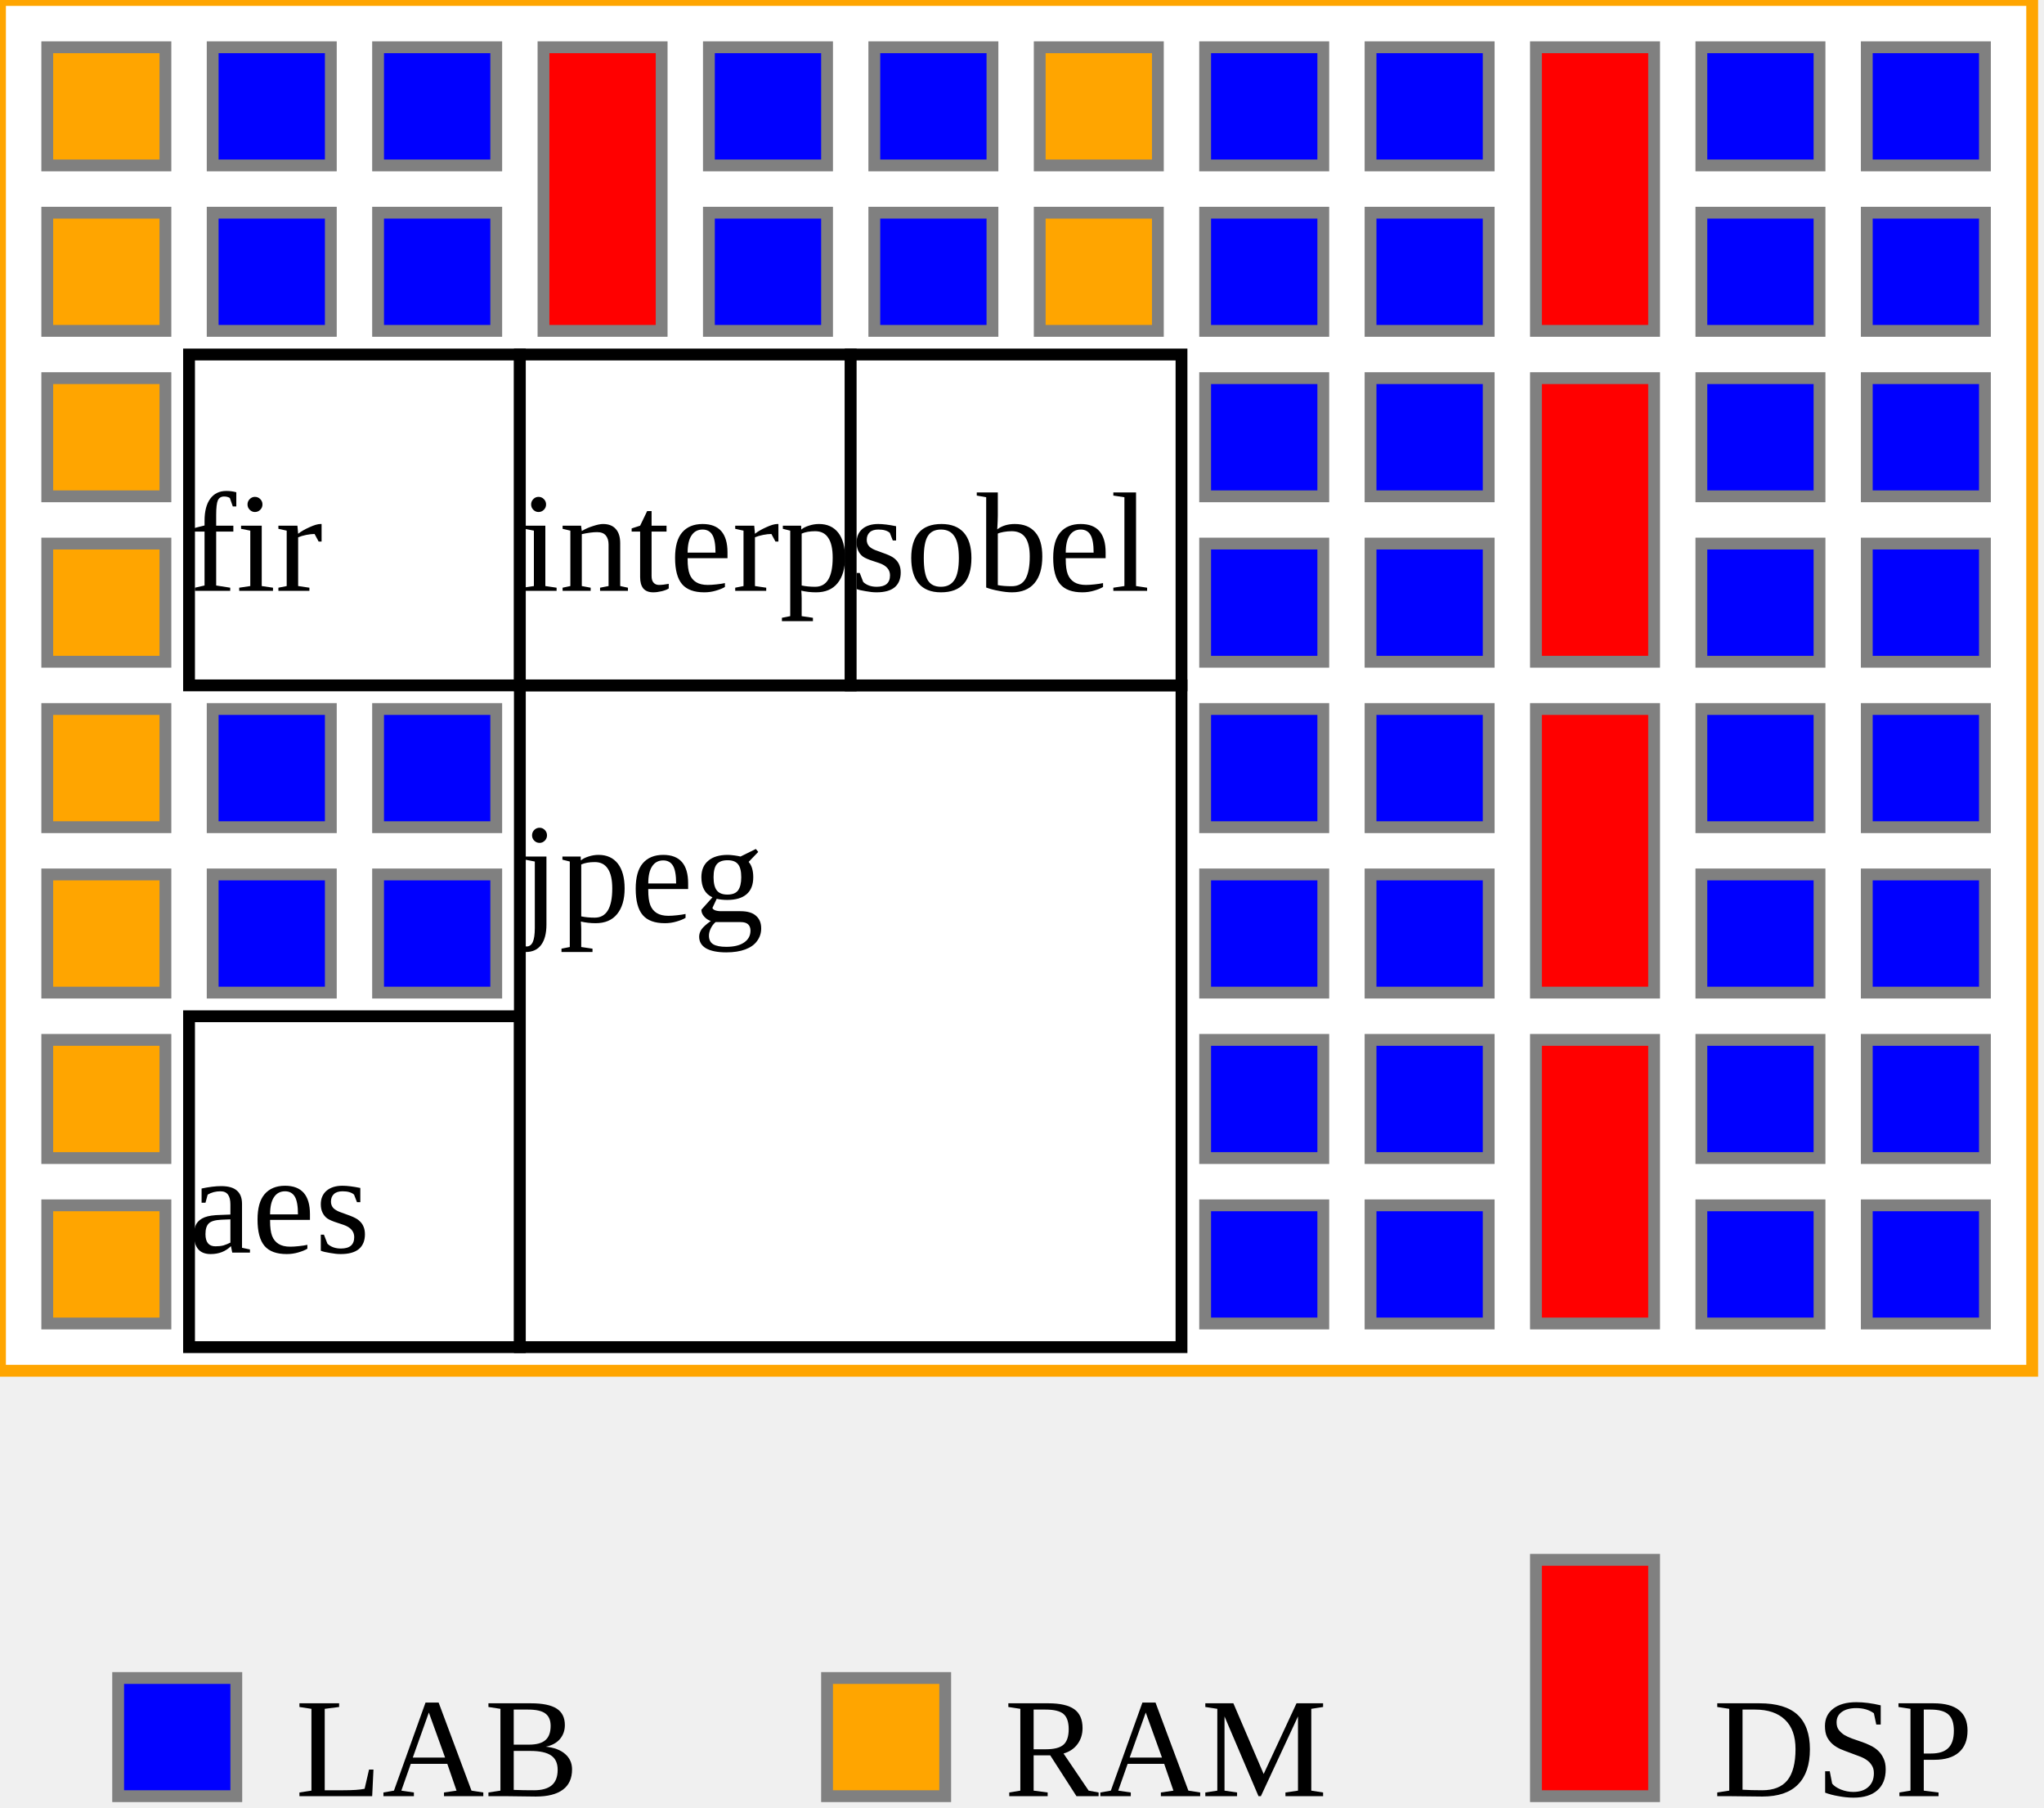
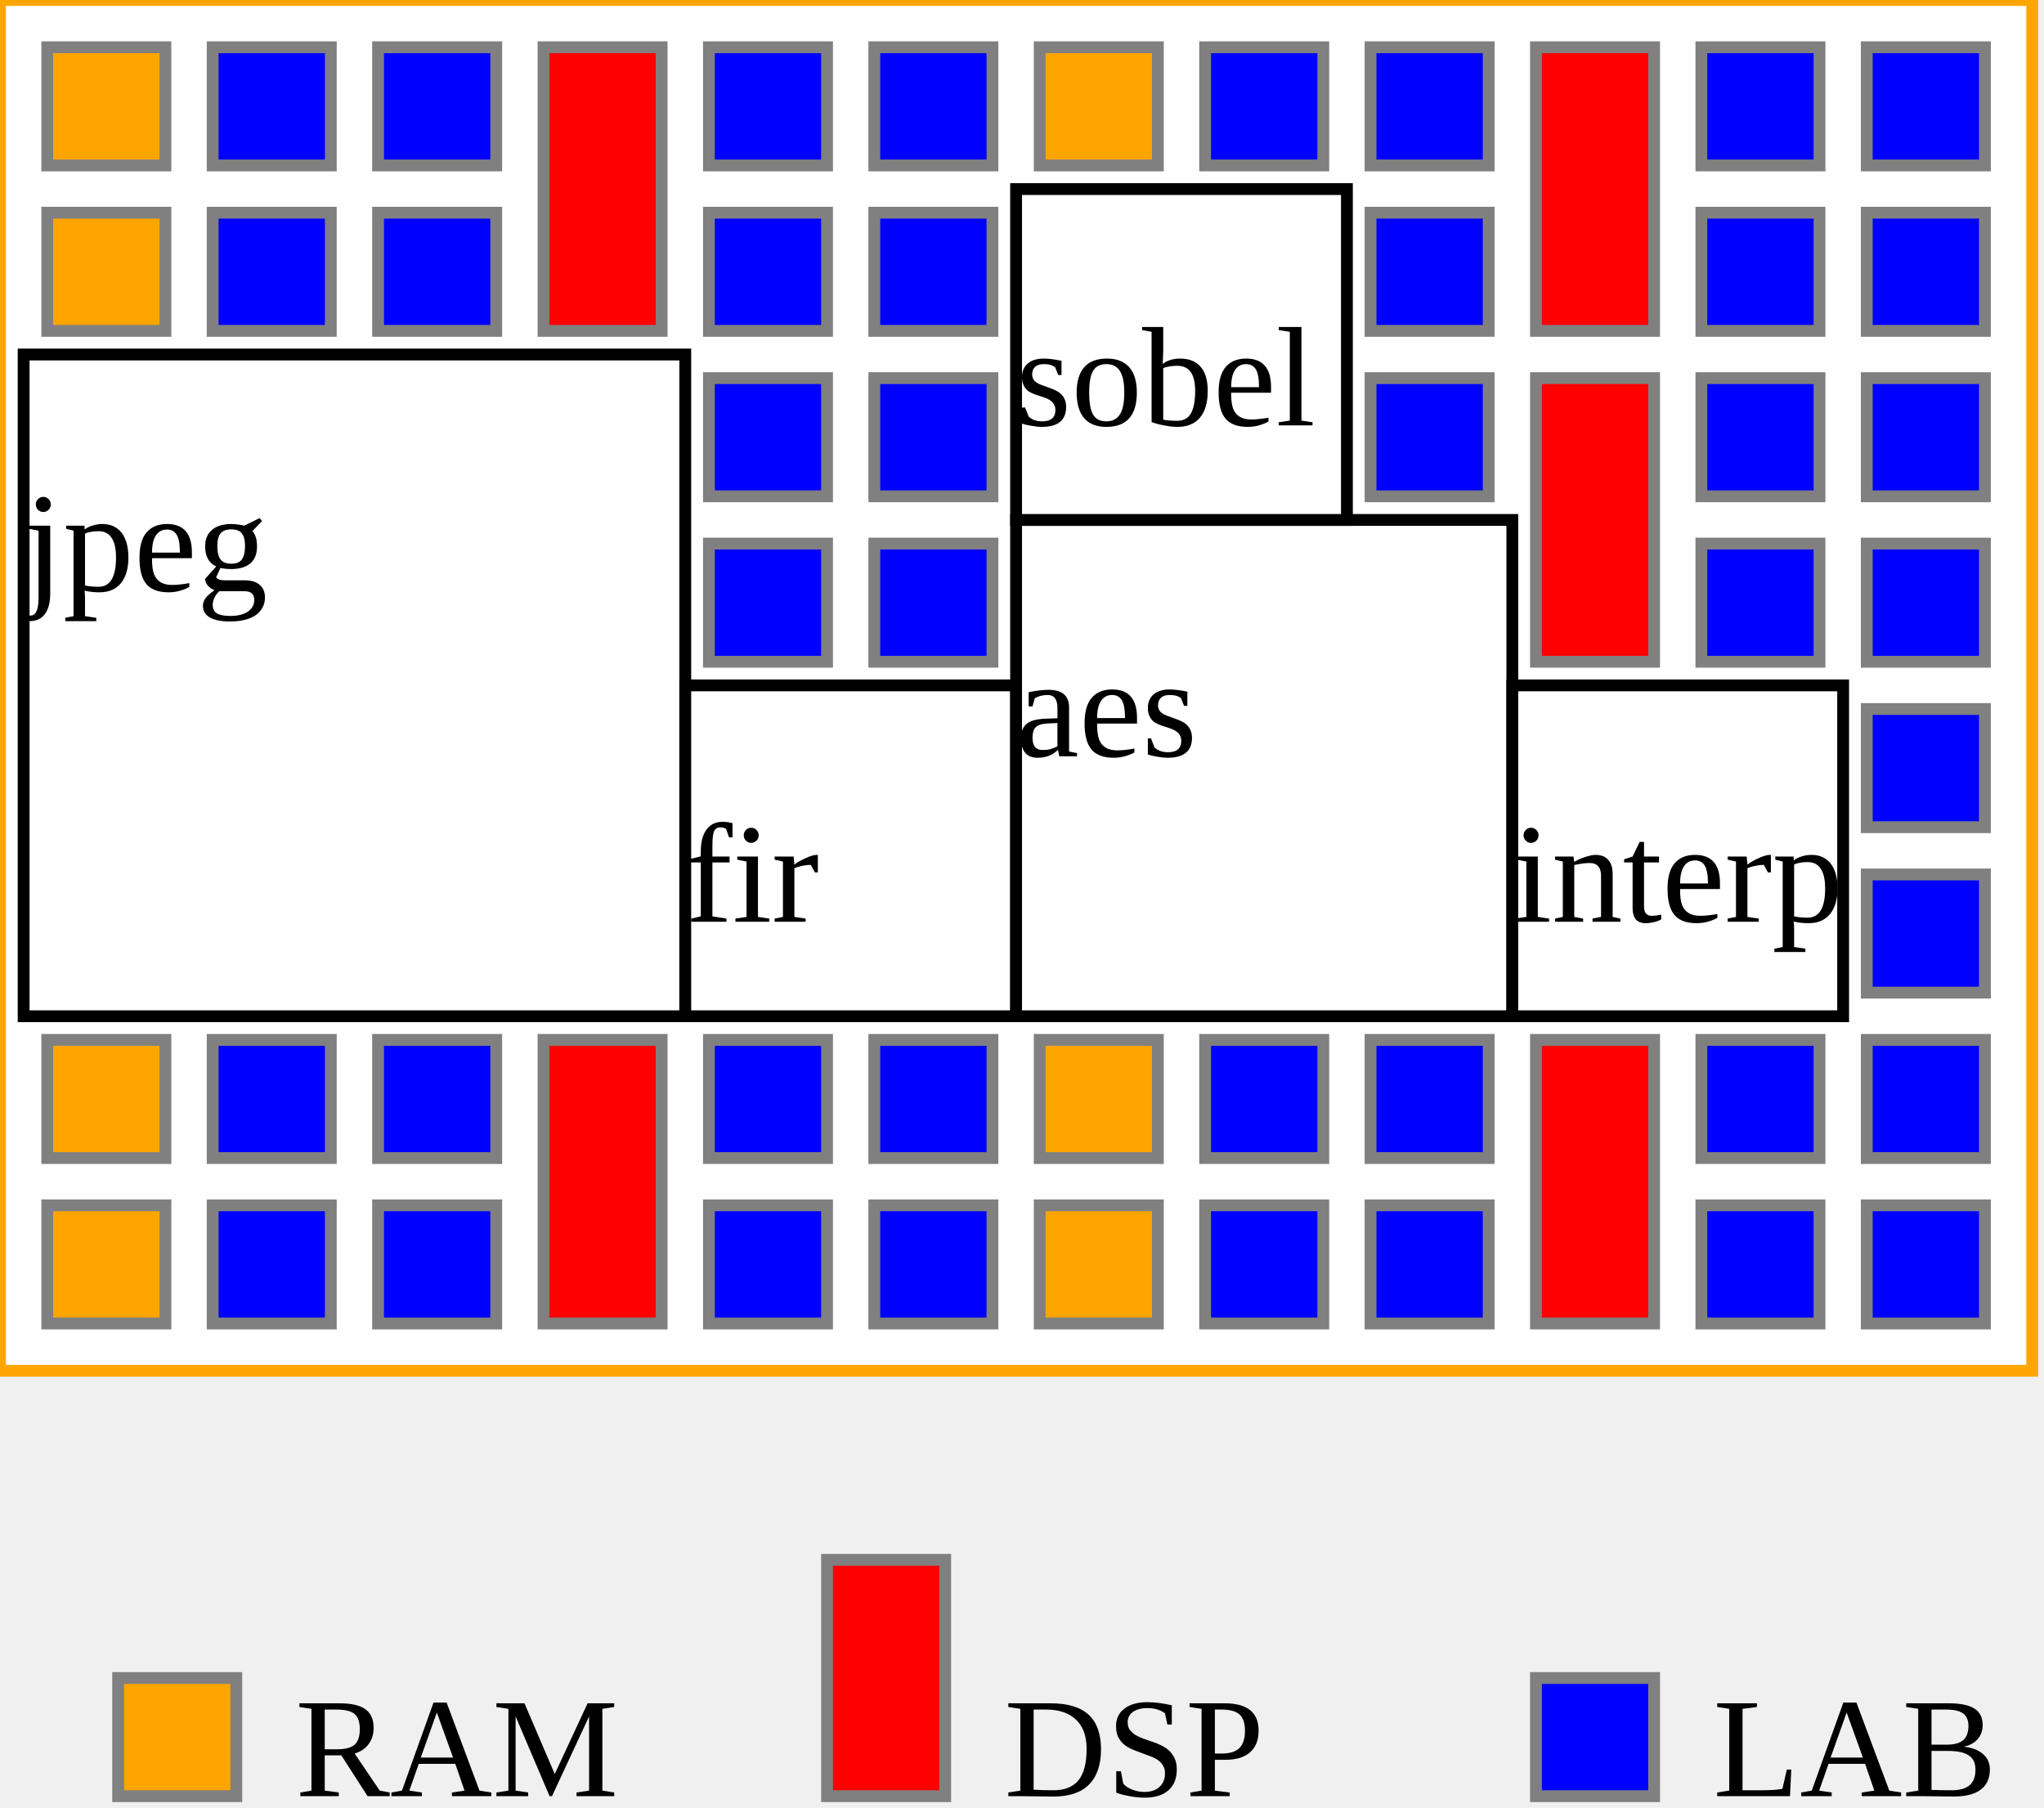
<svg xmlns="http://www.w3.org/2000/svg" baseProfile="tiny" height="100%" version="1.2" width="100%">
  <defs />
-   <rect fill="blue" height="10" stroke="gray" width="10" x="10" y="142" />
-   <text x="25" y="152">LAB</text>
-   <rect fill="orange" height="10" stroke="gray" width="10" x="70" y="142" />
-   <text x="85" y="152">RAM</text>
-   <rect fill="red" height="20" stroke="gray" width="10" x="130" y="132" />
-   <text x="145" y="152">DSP</text>
+   <rect fill="orange" height="10" stroke="gray" width="10" x="10" y="142" />
+   <text x="25" y="152">RAM</text>
+   <rect fill="red" height="20" stroke="gray" width="10" x="70" y="132" />
+   <text x="85" y="152">DSP</text>
+   <rect fill="blue" height="10" stroke="gray" width="10" x="130" y="142" />
+   <text x="145" y="152">LAB</text>
  <rect fill="white" height="116" stroke="orange" width="172" x="0" y="0" />
  <rect fill="blue" height="10" stroke="gray" width="10" x="18" y="102" />
  <rect fill="blue" height="10" stroke="gray" width="10" x="18" y="88" />
  <rect fill="blue" height="10" stroke="gray" width="10" x="18" y="74" />
  <rect fill="blue" height="10" stroke="gray" width="10" x="18" y="60" />
  <rect fill="blue" height="10" stroke="gray" width="10" x="18" y="46" />
  <rect fill="blue" height="10" stroke="gray" width="10" x="18" y="32" />
  <rect fill="blue" height="10" stroke="gray" width="10" x="18" y="18" />
  <rect fill="blue" height="10" stroke="gray" width="10" x="18" y="4" />
  <rect fill="blue" height="10" stroke="gray" width="10" x="32" y="102" />
  <rect fill="blue" height="10" stroke="gray" width="10" x="32" y="88" />
  <rect fill="blue" height="10" stroke="gray" width="10" x="32" y="74" />
  <rect fill="blue" height="10" stroke="gray" width="10" x="32" y="60" />
  <rect fill="blue" height="10" stroke="gray" width="10" x="32" y="46" />
  <rect fill="blue" height="10" stroke="gray" width="10" x="32" y="32" />
  <rect fill="blue" height="10" stroke="gray" width="10" x="32" y="18" />
  <rect fill="blue" height="10" stroke="gray" width="10" x="32" y="4" />
  <rect fill="blue" height="10" stroke="gray" width="10" x="60" y="102" />
  <rect fill="blue" height="10" stroke="gray" width="10" x="60" y="88" />
  <rect fill="blue" height="10" stroke="gray" width="10" x="60" y="74" />
  <rect fill="blue" height="10" stroke="gray" width="10" x="60" y="60" />
  <rect fill="blue" height="10" stroke="gray" width="10" x="60" y="46" />
  <rect fill="blue" height="10" stroke="gray" width="10" x="60" y="32" />
  <rect fill="blue" height="10" stroke="gray" width="10" x="60" y="18" />
  <rect fill="blue" height="10" stroke="gray" width="10" x="60" y="4" />
  <rect fill="blue" height="10" stroke="gray" width="10" x="74" y="102" />
  <rect fill="blue" height="10" stroke="gray" width="10" x="74" y="88" />
  <rect fill="blue" height="10" stroke="gray" width="10" x="74" y="74" />
  <rect fill="blue" height="10" stroke="gray" width="10" x="74" y="60" />
  <rect fill="blue" height="10" stroke="gray" width="10" x="74" y="46" />
  <rect fill="blue" height="10" stroke="gray" width="10" x="74" y="32" />
  <rect fill="blue" height="10" stroke="gray" width="10" x="74" y="18" />
  <rect fill="blue" height="10" stroke="gray" width="10" x="74" y="4" />
  <rect fill="blue" height="10" stroke="gray" width="10" x="102" y="102" />
  <rect fill="blue" height="10" stroke="gray" width="10" x="102" y="88" />
  <rect fill="blue" height="10" stroke="gray" width="10" x="102" y="74" />
  <rect fill="blue" height="10" stroke="gray" width="10" x="102" y="60" />
  <rect fill="blue" height="10" stroke="gray" width="10" x="102" y="46" />
  <rect fill="blue" height="10" stroke="gray" width="10" x="102" y="32" />
  <rect fill="blue" height="10" stroke="gray" width="10" x="102" y="18" />
  <rect fill="blue" height="10" stroke="gray" width="10" x="102" y="4" />
  <rect fill="blue" height="10" stroke="gray" width="10" x="116" y="102" />
  <rect fill="blue" height="10" stroke="gray" width="10" x="116" y="88" />
  <rect fill="blue" height="10" stroke="gray" width="10" x="116" y="74" />
  <rect fill="blue" height="10" stroke="gray" width="10" x="116" y="60" />
  <rect fill="blue" height="10" stroke="gray" width="10" x="116" y="46" />
  <rect fill="blue" height="10" stroke="gray" width="10" x="116" y="32" />
  <rect fill="blue" height="10" stroke="gray" width="10" x="116" y="18" />
  <rect fill="blue" height="10" stroke="gray" width="10" x="116" y="4" />
  <rect fill="blue" height="10" stroke="gray" width="10" x="144" y="102" />
  <rect fill="blue" height="10" stroke="gray" width="10" x="144" y="88" />
  <rect fill="blue" height="10" stroke="gray" width="10" x="144" y="74" />
  <rect fill="blue" height="10" stroke="gray" width="10" x="144" y="60" />
  <rect fill="blue" height="10" stroke="gray" width="10" x="144" y="46" />
  <rect fill="blue" height="10" stroke="gray" width="10" x="144" y="32" />
  <rect fill="blue" height="10" stroke="gray" width="10" x="144" y="18" />
  <rect fill="blue" height="10" stroke="gray" width="10" x="144" y="4" />
  <rect fill="blue" height="10" stroke="gray" width="10" x="158" y="102" />
  <rect fill="blue" height="10" stroke="gray" width="10" x="158" y="88" />
  <rect fill="blue" height="10" stroke="gray" width="10" x="158" y="74" />
  <rect fill="blue" height="10" stroke="gray" width="10" x="158" y="60" />
  <rect fill="blue" height="10" stroke="gray" width="10" x="158" y="46" />
  <rect fill="blue" height="10" stroke="gray" width="10" x="158" y="32" />
  <rect fill="blue" height="10" stroke="gray" width="10" x="158" y="18" />
  <rect fill="blue" height="10" stroke="gray" width="10" x="158" y="4" />
  <rect fill="orange" height="10" stroke="gray" width="10" x="4" y="102" />
  <rect fill="orange" height="10" stroke="gray" width="10" x="4" y="88" />
  <rect fill="orange" height="10" stroke="gray" width="10" x="4" y="74" />
  <rect fill="orange" height="10" stroke="gray" width="10" x="4" y="60" />
  <rect fill="orange" height="10" stroke="gray" width="10" x="4" y="46" />
  <rect fill="orange" height="10" stroke="gray" width="10" x="4" y="32" />
  <rect fill="orange" height="10" stroke="gray" width="10" x="4" y="18" />
  <rect fill="orange" height="10" stroke="gray" width="10" x="4" y="4" />
  <rect fill="orange" height="10" stroke="gray" width="10" x="88" y="102" />
  <rect fill="orange" height="10" stroke="gray" width="10" x="88" y="88" />
  <rect fill="orange" height="10" stroke="gray" width="10" x="88" y="74" />
  <rect fill="orange" height="10" stroke="gray" width="10" x="88" y="60" />
  <rect fill="orange" height="10" stroke="gray" width="10" x="88" y="46" />
  <rect fill="orange" height="10" stroke="gray" width="10" x="88" y="32" />
  <rect fill="orange" height="10" stroke="gray" width="10" x="88" y="18" />
  <rect fill="orange" height="10" stroke="gray" width="10" x="88" y="4" />
  <rect fill="red" height="24" stroke="gray" width="10" x="46" y="88" />
  <rect fill="red" height="24" stroke="gray" width="10" x="46" y="60" />
  <rect fill="red" height="24" stroke="gray" width="10" x="46" y="32" />
  <rect fill="red" height="24" stroke="gray" width="10" x="46" y="4" />
  <rect fill="red" height="24" stroke="gray" width="10" x="130" y="88" />
  <rect fill="red" height="24" stroke="gray" width="10" x="130" y="60" />
  <rect fill="red" height="24" stroke="gray" width="10" x="130" y="32" />
  <rect fill="red" height="24" stroke="gray" width="10" x="130" y="4" />
-   <rect fill="white" height="28" stroke="black" width="28" x="16.0" y="86.0" />
-   <text x="16.0" y="106.0">aes</text>
-   <rect fill="white" height="56" stroke="black" width="56" x="44.0" y="58.0" />
-   <text x="44.0" y="78.0">jpeg</text>
-   <rect fill="white" height="28" stroke="black" width="28" x="16.0" y="30.0" />
-   <text x="16.0" y="50.0">fir</text>
-   <rect fill="white" height="28" stroke="black" width="28" x="44.0" y="30.0" />
-   <text x="44.0" y="50.0">interp</text>
-   <rect fill="white" height="28" stroke="black" width="28" x="72.0" y="30.0" />
-   <text x="72.0" y="50.0">sobel</text>
+   <rect fill="white" height="56" stroke="black" width="56" x="2.0" y="30.0" />
+   <text x="2.0" y="50.0">jpeg</text>
+   <rect fill="white" height="28" stroke="black" width="28" x="58.0" y="58.0" />
+   <text x="58.0" y="78.0">fir</text>
+   <rect fill="white" height="42" stroke="black" width="42" x="86.0" y="44.0" />
+   <text x="86.0" y="64.0">aes</text>
+   <rect fill="white" height="28" stroke="black" width="28" x="128.0" y="58.0" />
+   <text x="128.0" y="78.0">interp</text>
+   <rect fill="white" height="28" stroke="black" width="28" x="86.0" y="16.0" />
+   <text x="86.0" y="36.0">sobel</text>
</svg>
